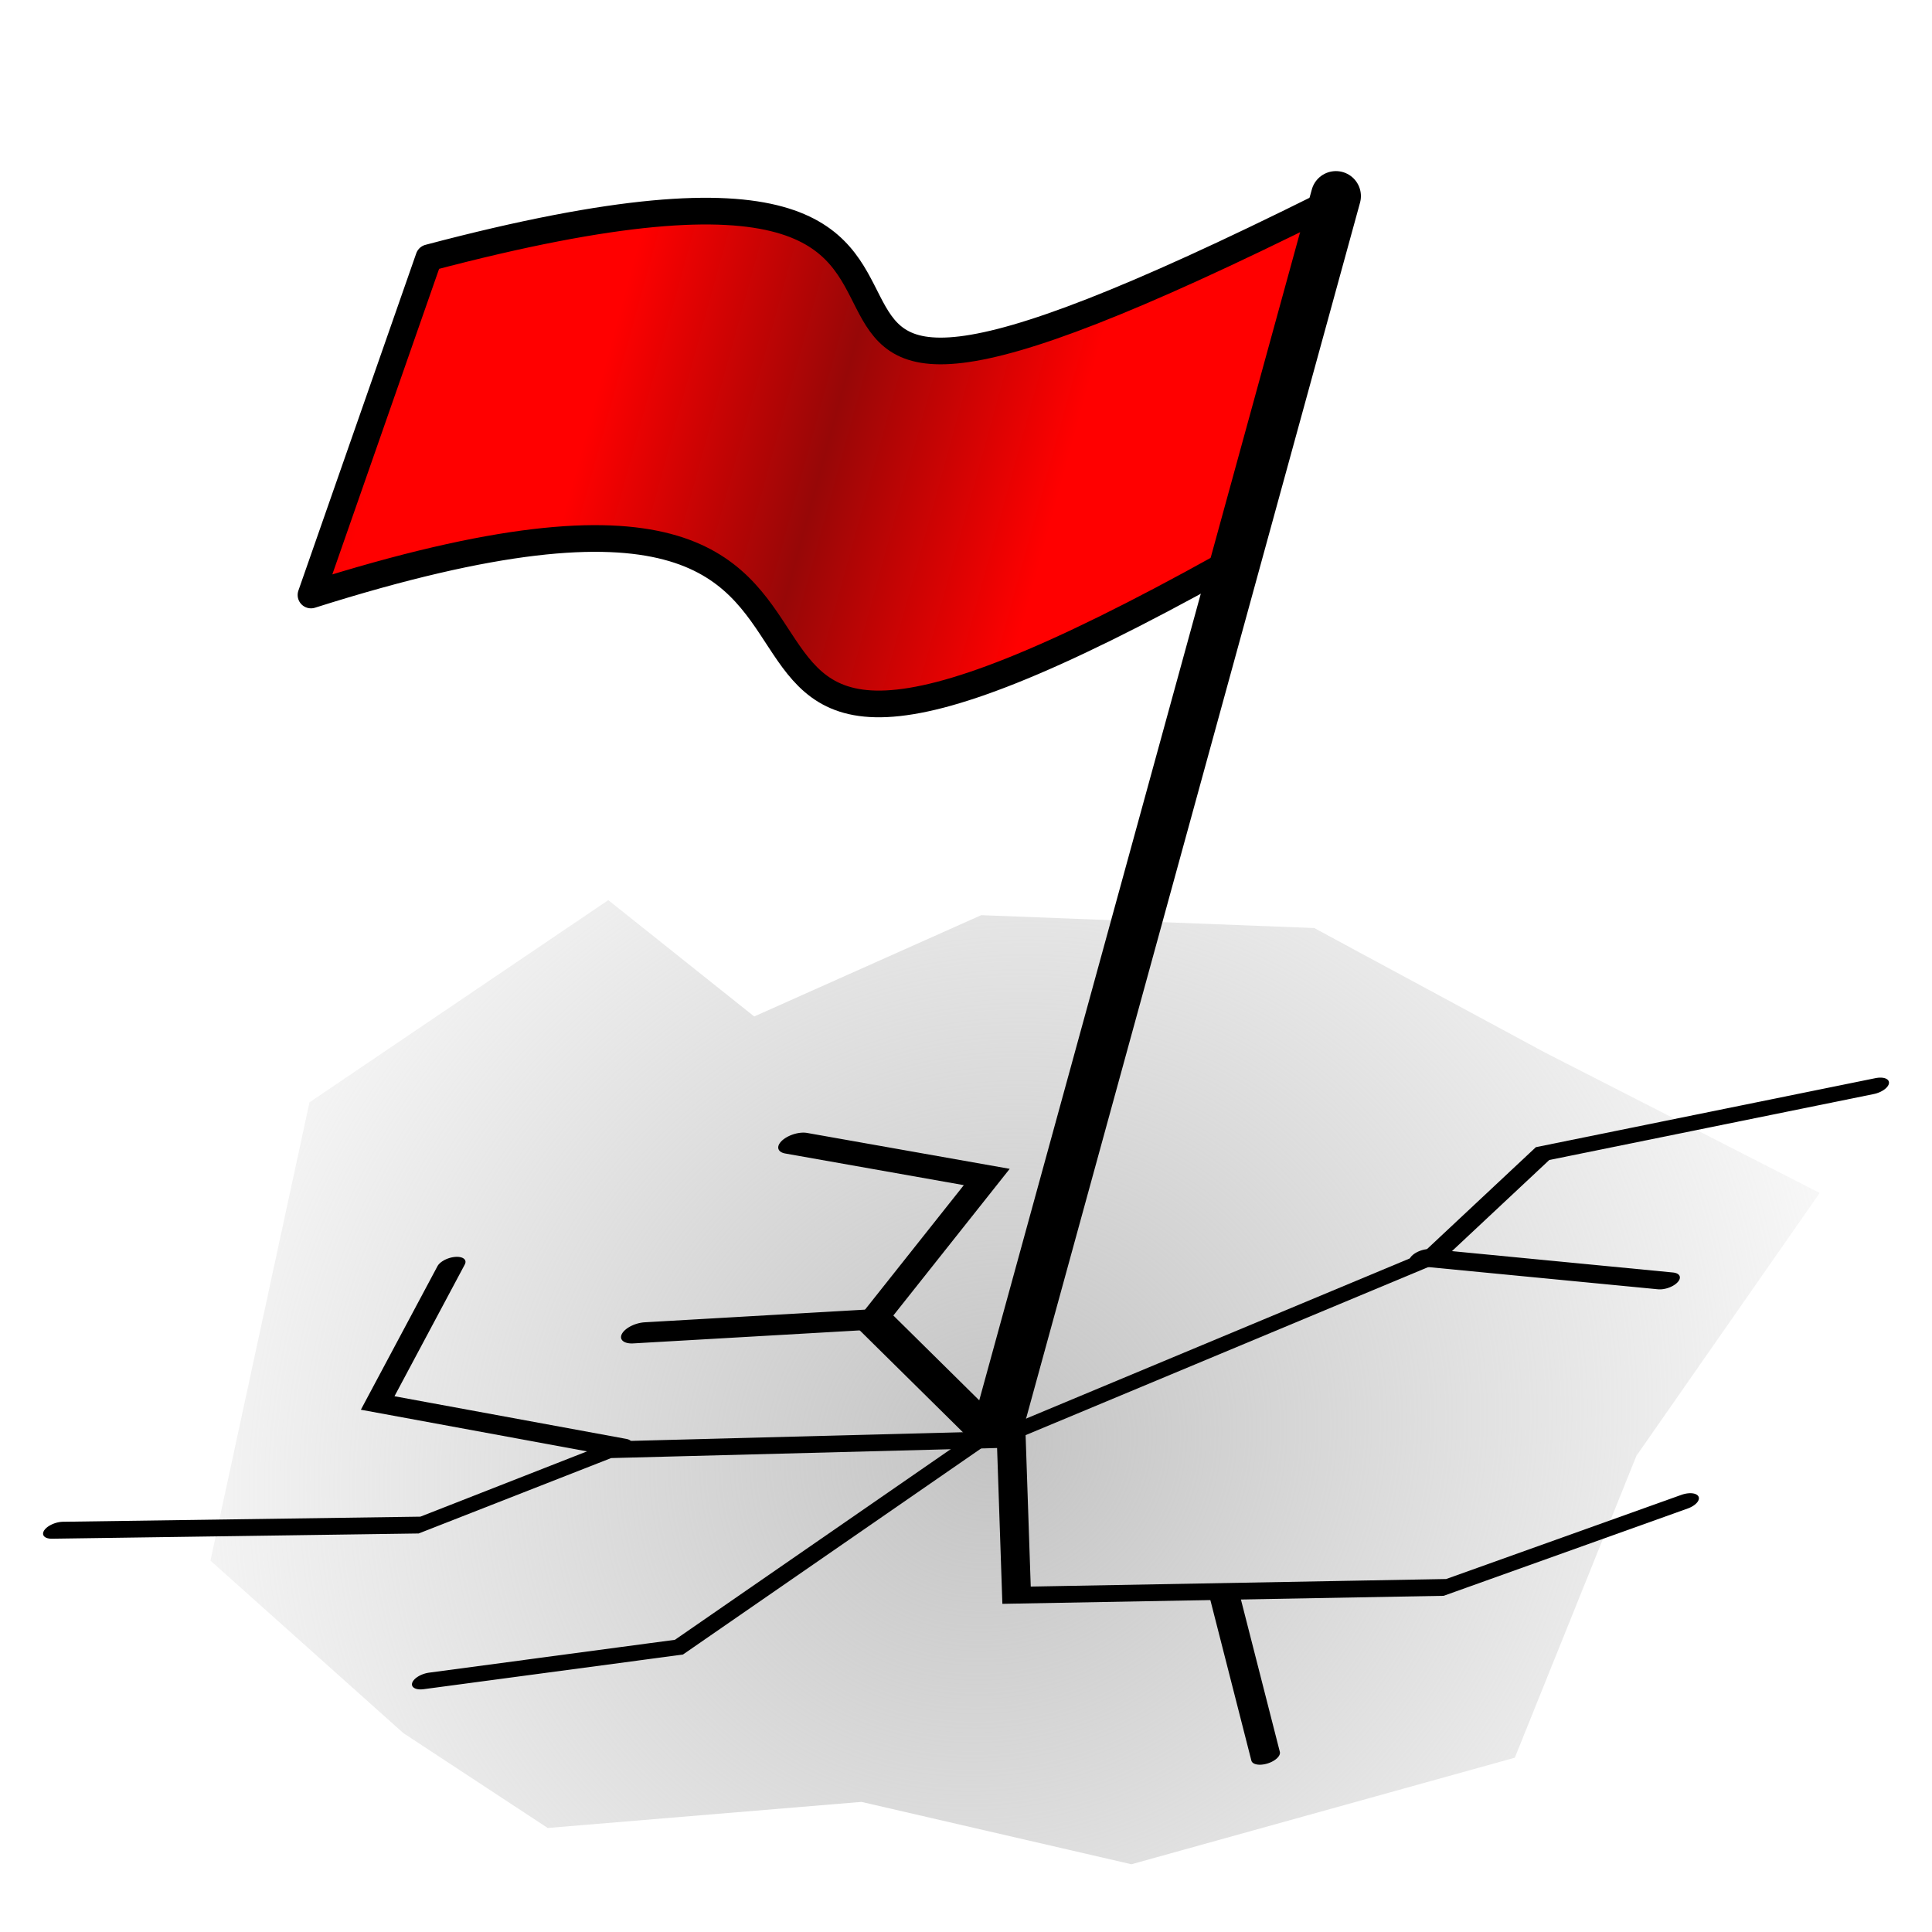
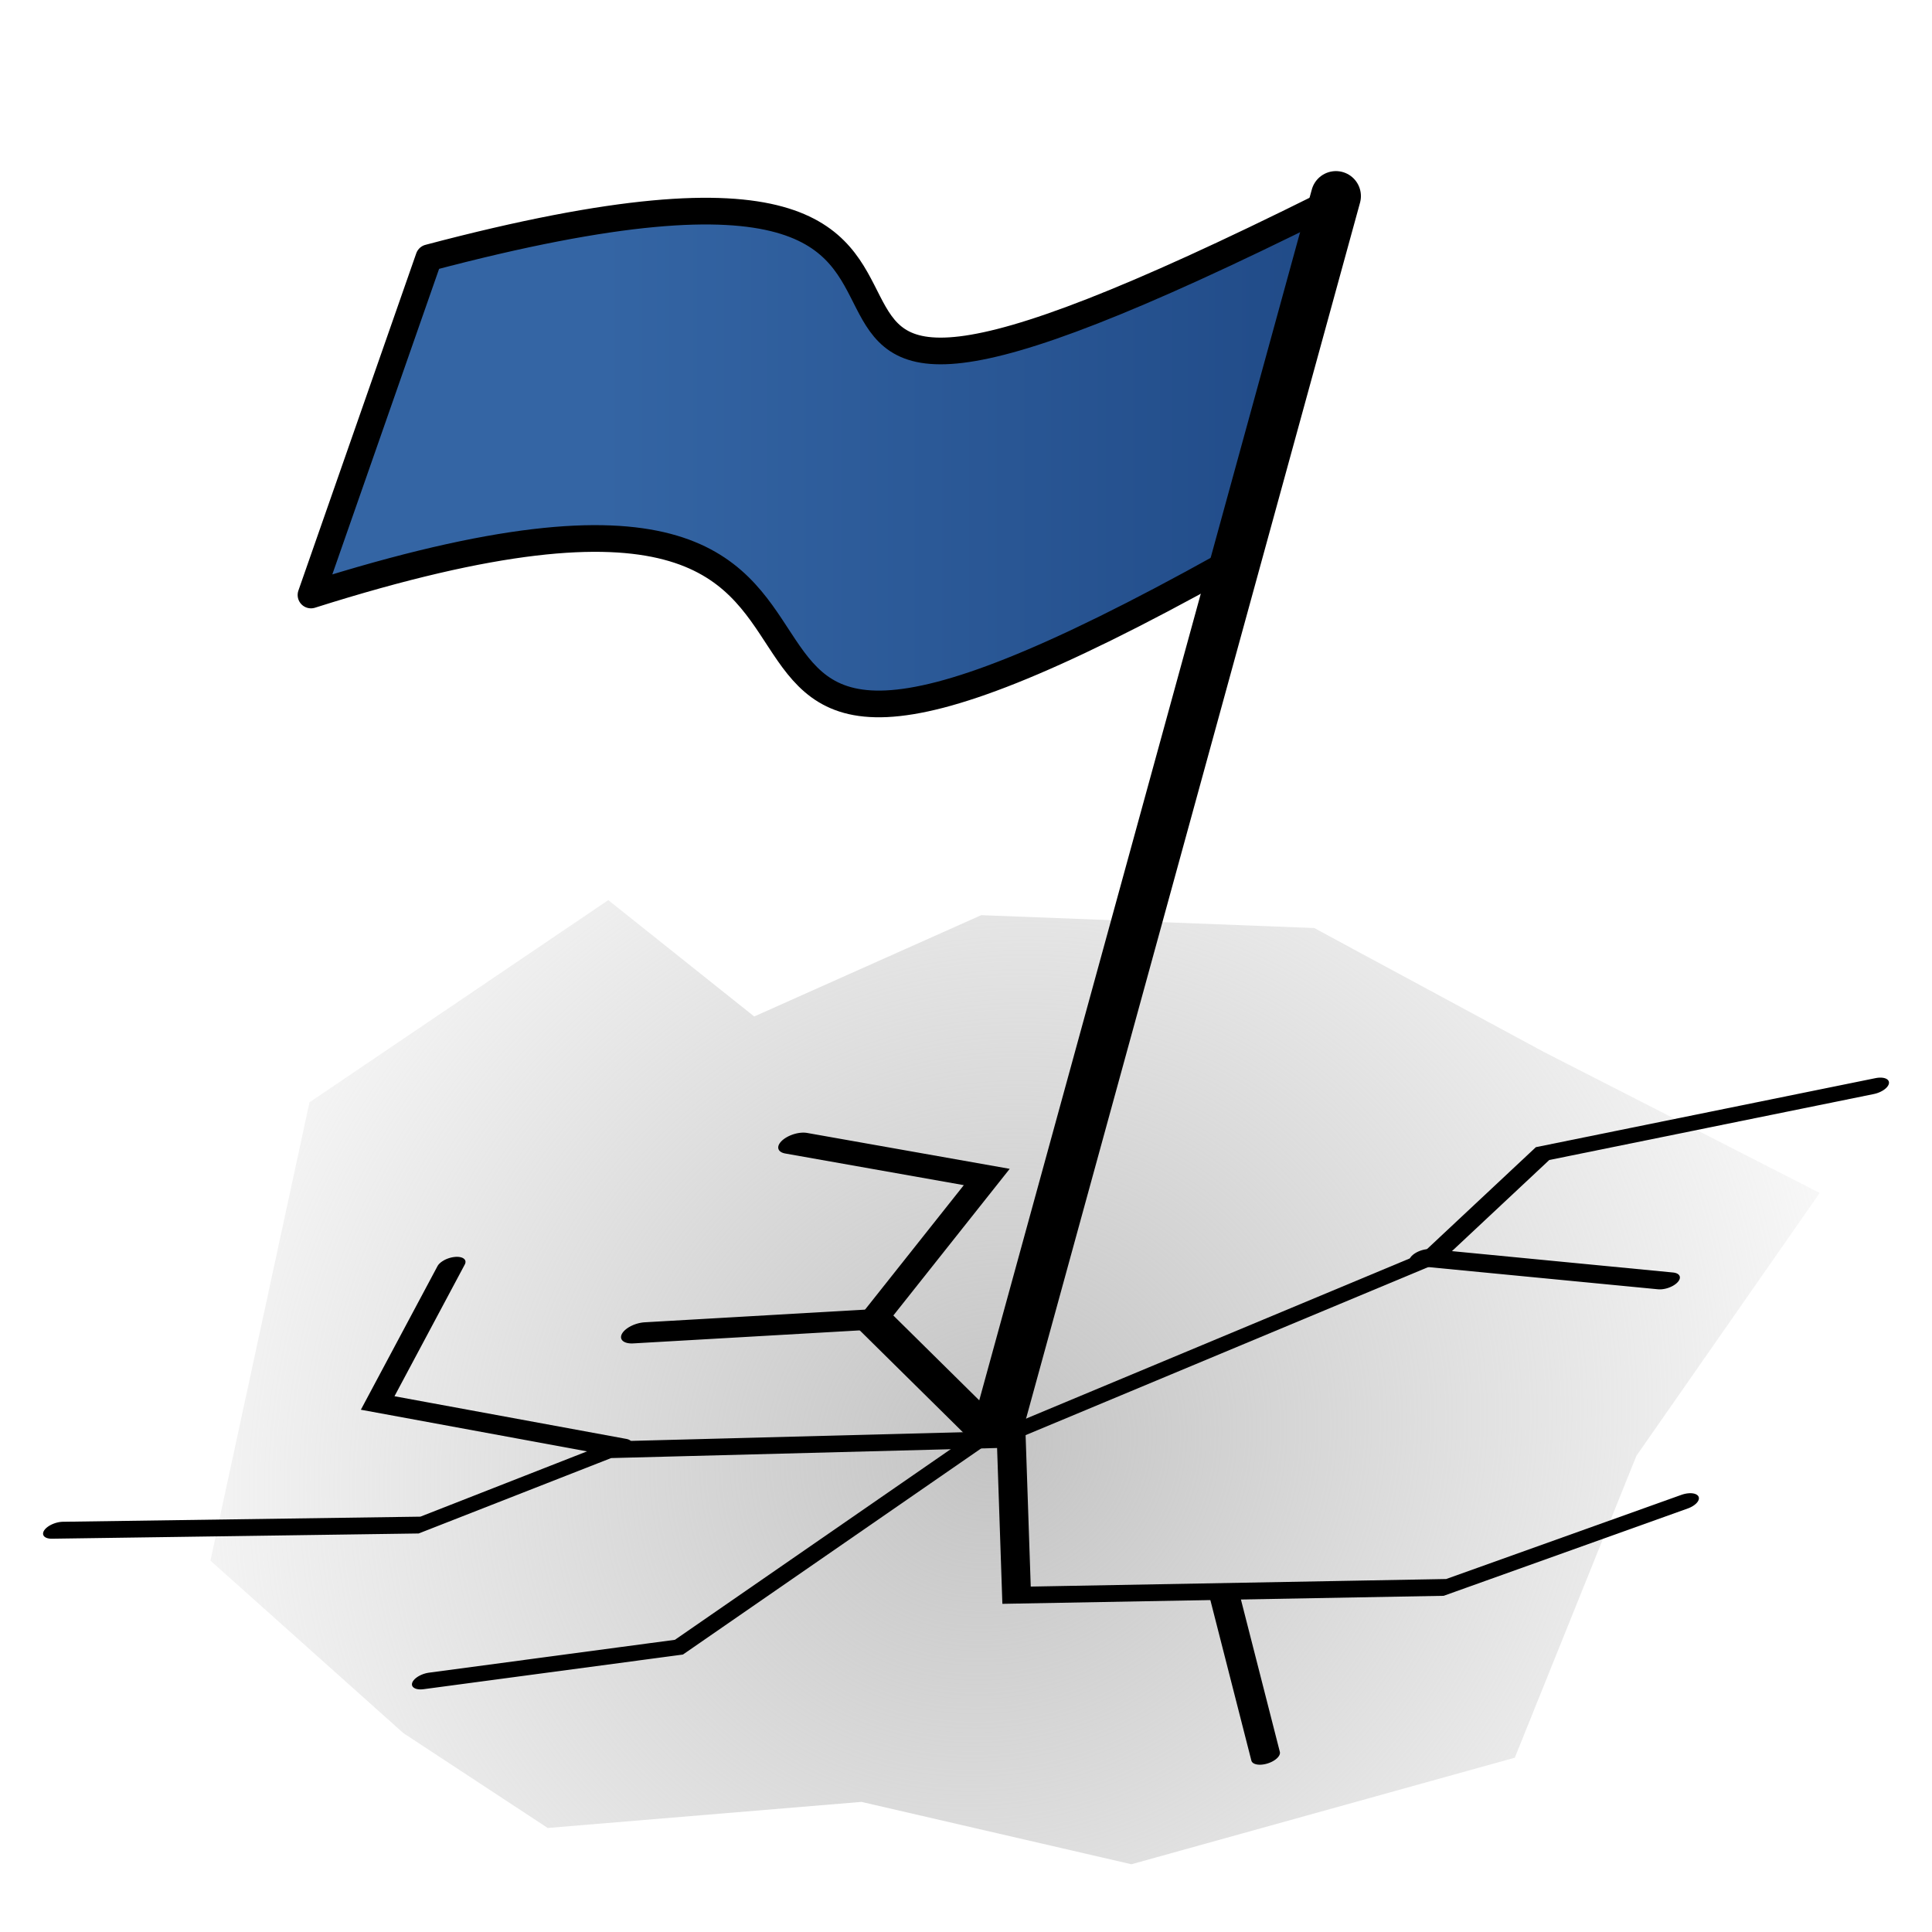
<svg xmlns="http://www.w3.org/2000/svg" xmlns:xlink="http://www.w3.org/1999/xlink" width="32" height="32" id="svg2" version="1.0">
  <defs id="defs4">
    <linearGradient id="linearGradient3735">
      <stop style="stop-color:#c4c4c4;stop-opacity:1;" offset="0" id="stop3737" />
      <stop style="stop-color:#c4c4c4;stop-opacity:0;" offset="1" id="stop3739" />
    </linearGradient>
    <linearGradient id="linearGradient3169">
-       <stop style="stop-color:#ff0000;stop-opacity:1;" offset="0" id="stop3171" />
-       <stop id="stop3177" offset="0.292" style="stop-color:#ff0000;stop-opacity:1;" />
-       <stop style="stop-color:#970707;stop-opacity:1" offset="1" id="stop3173" />
+       <stop style="stop-color:#3465a4;stop-opacity:1;" offset="0" id="stop3171" />
+       <stop id="stop3177" offset="0.292" style="stop-color:#3465a4;stop-opacity:1;" />
+       <stop style="stop-color:#204a87;stop-opacity:1;" offset="1" id="stop3173" />
    </linearGradient>
    <linearGradient xlink:href="#linearGradient3169" id="linearGradient3175" x1="21.944" y1="11.719" x2="15.922" y2="10.064" gradientUnits="userSpaceOnUse" spreadMethod="reflect" gradientTransform="matrix(0.8276818,0,0,0.8276818,0.5307413,-0.6009539)" />
    <radialGradient xlink:href="#linearGradient3735" id="radialGradient3743" cx="17.033" cy="25.163" fx="17.033" fy="25.163" r="9.159" gradientTransform="matrix(1.565472,-0.8995454,0.8354468,1.453921,-31.02066,0.6021734)" gradientUnits="userSpaceOnUse" />
    <radialGradient xlink:href="#linearGradient3735" id="radialGradient2426" gradientUnits="userSpaceOnUse" gradientTransform="matrix(1.565472,-0.8995454,0.8354468,1.453921,-31.02066,0.6021734)" cx="17.033" cy="25.163" fx="17.033" fy="25.163" r="9.159" />
    <linearGradient xlink:href="#linearGradient3169" id="linearGradient2428" gradientUnits="userSpaceOnUse" gradientTransform="matrix(0.8276818,0,0,0.8276818,0.5307413,-0.6009539)" spreadMethod="reflect" x1="21.944" y1="11.719" x2="15.922" y2="10.064" />
-     <linearGradient xlink:href="#linearGradient3169" id="linearGradient2442" gradientUnits="userSpaceOnUse" gradientTransform="matrix(0.8846559,0,0,0.8846559,-0.5432185,-0.9387455)" spreadMethod="reflect" x1="21.944" y1="11.719" x2="15.922" y2="10.064" />
    <radialGradient xlink:href="#linearGradient3735" id="radialGradient2445" gradientUnits="userSpaceOnUse" gradientTransform="matrix(1.565472,-0.8995454,0.8354468,1.453921,-31.23417,2.677481)" cx="17.033" cy="25.163" fx="17.033" fy="25.163" r="9.159" />
+     <linearGradient xlink:href="#linearGradient3169" id="linearGradient3298" x1="4.929" y1="7.531" x2="22.155" y2="7.531" gradientUnits="userSpaceOnUse" />
  </defs>
  <g id="layer1">
    <path style="fill:url(#radialGradient2445);fill-opacity:1;fill-rule:evenodd;stroke:none;stroke-width:1px;stroke-linecap:butt;stroke-linejoin:miter;stroke-opacity:1" d="M 25.09,29.113 L 18.74,30.878 L 14.268,29.845 L 9.072,30.277 L 6.68,28.705 L 3.486,25.849 L 5.126,18.258 L 10.075,14.909 L 12.492,16.836 L 16.252,15.158 L 21.767,15.371 L 25.578,17.427 L 30.14,19.759 L 27.104,24.113 L 25.09,29.113 z" id="path3733" />
-     <path style="fill:url(#linearGradient2442);fill-opacity:1;fill-rule:evenodd;stroke:#000000;stroke-width:0.442;stroke-linecap:butt;stroke-linejoin:round;stroke-miterlimit:4;stroke-dasharray:none;stroke-opacity:1" d="M 21.934,3.402 C 8.982,9.853 19.683,0.94 7.103,4.269 L 5.151,9.855 C 17.447,5.958 8.522,15.912 20.28,9.367 L 21.934,3.402 z" id="path3159" />
+     <path style="fill:url(#linearGradient3298);fill-opacity:1.0;fill-rule:evenodd;stroke:#000000;stroke-width:0.442;stroke-linecap:butt;stroke-linejoin:round;stroke-miterlimit:4;stroke-dasharray:none;stroke-opacity:1" d="M 21.934,3.402 C 8.982,9.853 19.683,0.94 7.103,4.269 L 5.151,9.855 C 17.447,5.958 8.522,15.912 20.28,9.367 L 21.934,3.402 z" id="path3159" />
    <path style="fill:none;fill-rule:evenodd;stroke:#000000;stroke-width:0.828px;stroke-linecap:round;stroke-linejoin:round;stroke-opacity:1" d="M 16.552,23.546 L 22.127,3.248" id="path3153" />
    <g id="g3722" transform="matrix(1.0888,0,-0.4774615,0.7018912,10.2674,6.155192)">
      <path id="path3179" d="M 16.979,25.196 L 11.034,25.441 L 8.888,27.219 L 3.433,27.341" style="fill:none;fill-rule:evenodd;stroke:#000000;stroke-width:0.4;stroke-linecap:round;stroke-linejoin:miter;marker-start:none;stroke-miterlimit:4;stroke-dasharray:none;stroke-opacity:1" />
      <path id="path3181" d="M 11.095,25.38 L 6.988,24.338 L 6.681,21.089" style="fill:none;fill-rule:evenodd;stroke:#000000;stroke-width:0.4;stroke-linecap:round;stroke-linejoin:miter;marker-start:none;stroke-miterlimit:4;stroke-dasharray:none;stroke-opacity:1" />
      <path id="path3183" d="M 17.041,24.951 L 21.515,20.905 L 22.128,18.453 L 26.481,16.86" style="fill:none;fill-rule:evenodd;stroke:#000000;stroke-width:0.4;stroke-linecap:round;stroke-linejoin:miter;marker-start:none;stroke-miterlimit:4;stroke-dasharray:none;stroke-opacity:1" />
      <path id="path3185" d="M 21.393,20.905 L 25.316,21.457 L 25.316,21.457" style="fill:none;fill-rule:evenodd;stroke:#000000;stroke-width:0.4;stroke-linecap:round;stroke-linejoin:miter;marker-start:none;stroke-miterlimit:4;stroke-dasharray:none;stroke-opacity:1" />
      <path id="path3187" d="M 16.918,25.012 L 18.696,28.874 L 25.132,28.69 L 27.89,26.667" style="fill:none;fill-rule:evenodd;stroke:#000000;stroke-width:0.4;stroke-linecap:round;stroke-linejoin:miter;marker-start:none;stroke-miterlimit:4;stroke-dasharray:none;stroke-opacity:1" />
      <path id="path3189" d="M 21.822,28.813 L 24.151,32.674" style="fill:none;fill-rule:evenodd;stroke:#000000;stroke-width:0.4;stroke-linecap:round;stroke-linejoin:miter;marker-start:none;stroke-miterlimit:4;stroke-dasharray:none;stroke-opacity:1" />
      <path id="path3191" d="M 16.612,25.012 L 14.098,30.1 L 10.604,30.897" style="fill:none;fill-rule:evenodd;stroke:#000000;stroke-width:0.4;stroke-linecap:round;stroke-linejoin:miter;marker-start:none;stroke-miterlimit:4;stroke-dasharray:none;stroke-opacity:1" />
      <path id="path3209" d="M 16.612,25.073 L 13.669,22.376 L 13.915,19.005 L 10.666,18.208" style="fill:none;fill-rule:evenodd;stroke:#000000;stroke-width:0.5;stroke-linecap:round;stroke-linejoin:miter;marker-start:none;stroke-miterlimit:4;stroke-dasharray:none;stroke-opacity:1" />
      <path id="path3211" d="M 13.547,22.376 L 10.237,22.683" style="fill:none;fill-rule:evenodd;stroke:#000000;stroke-width:0.5;stroke-linecap:round;stroke-linejoin:miter;marker-start:none;stroke-miterlimit:4;stroke-dasharray:none;stroke-opacity:1" />
    </g>
  </g>
</svg>
